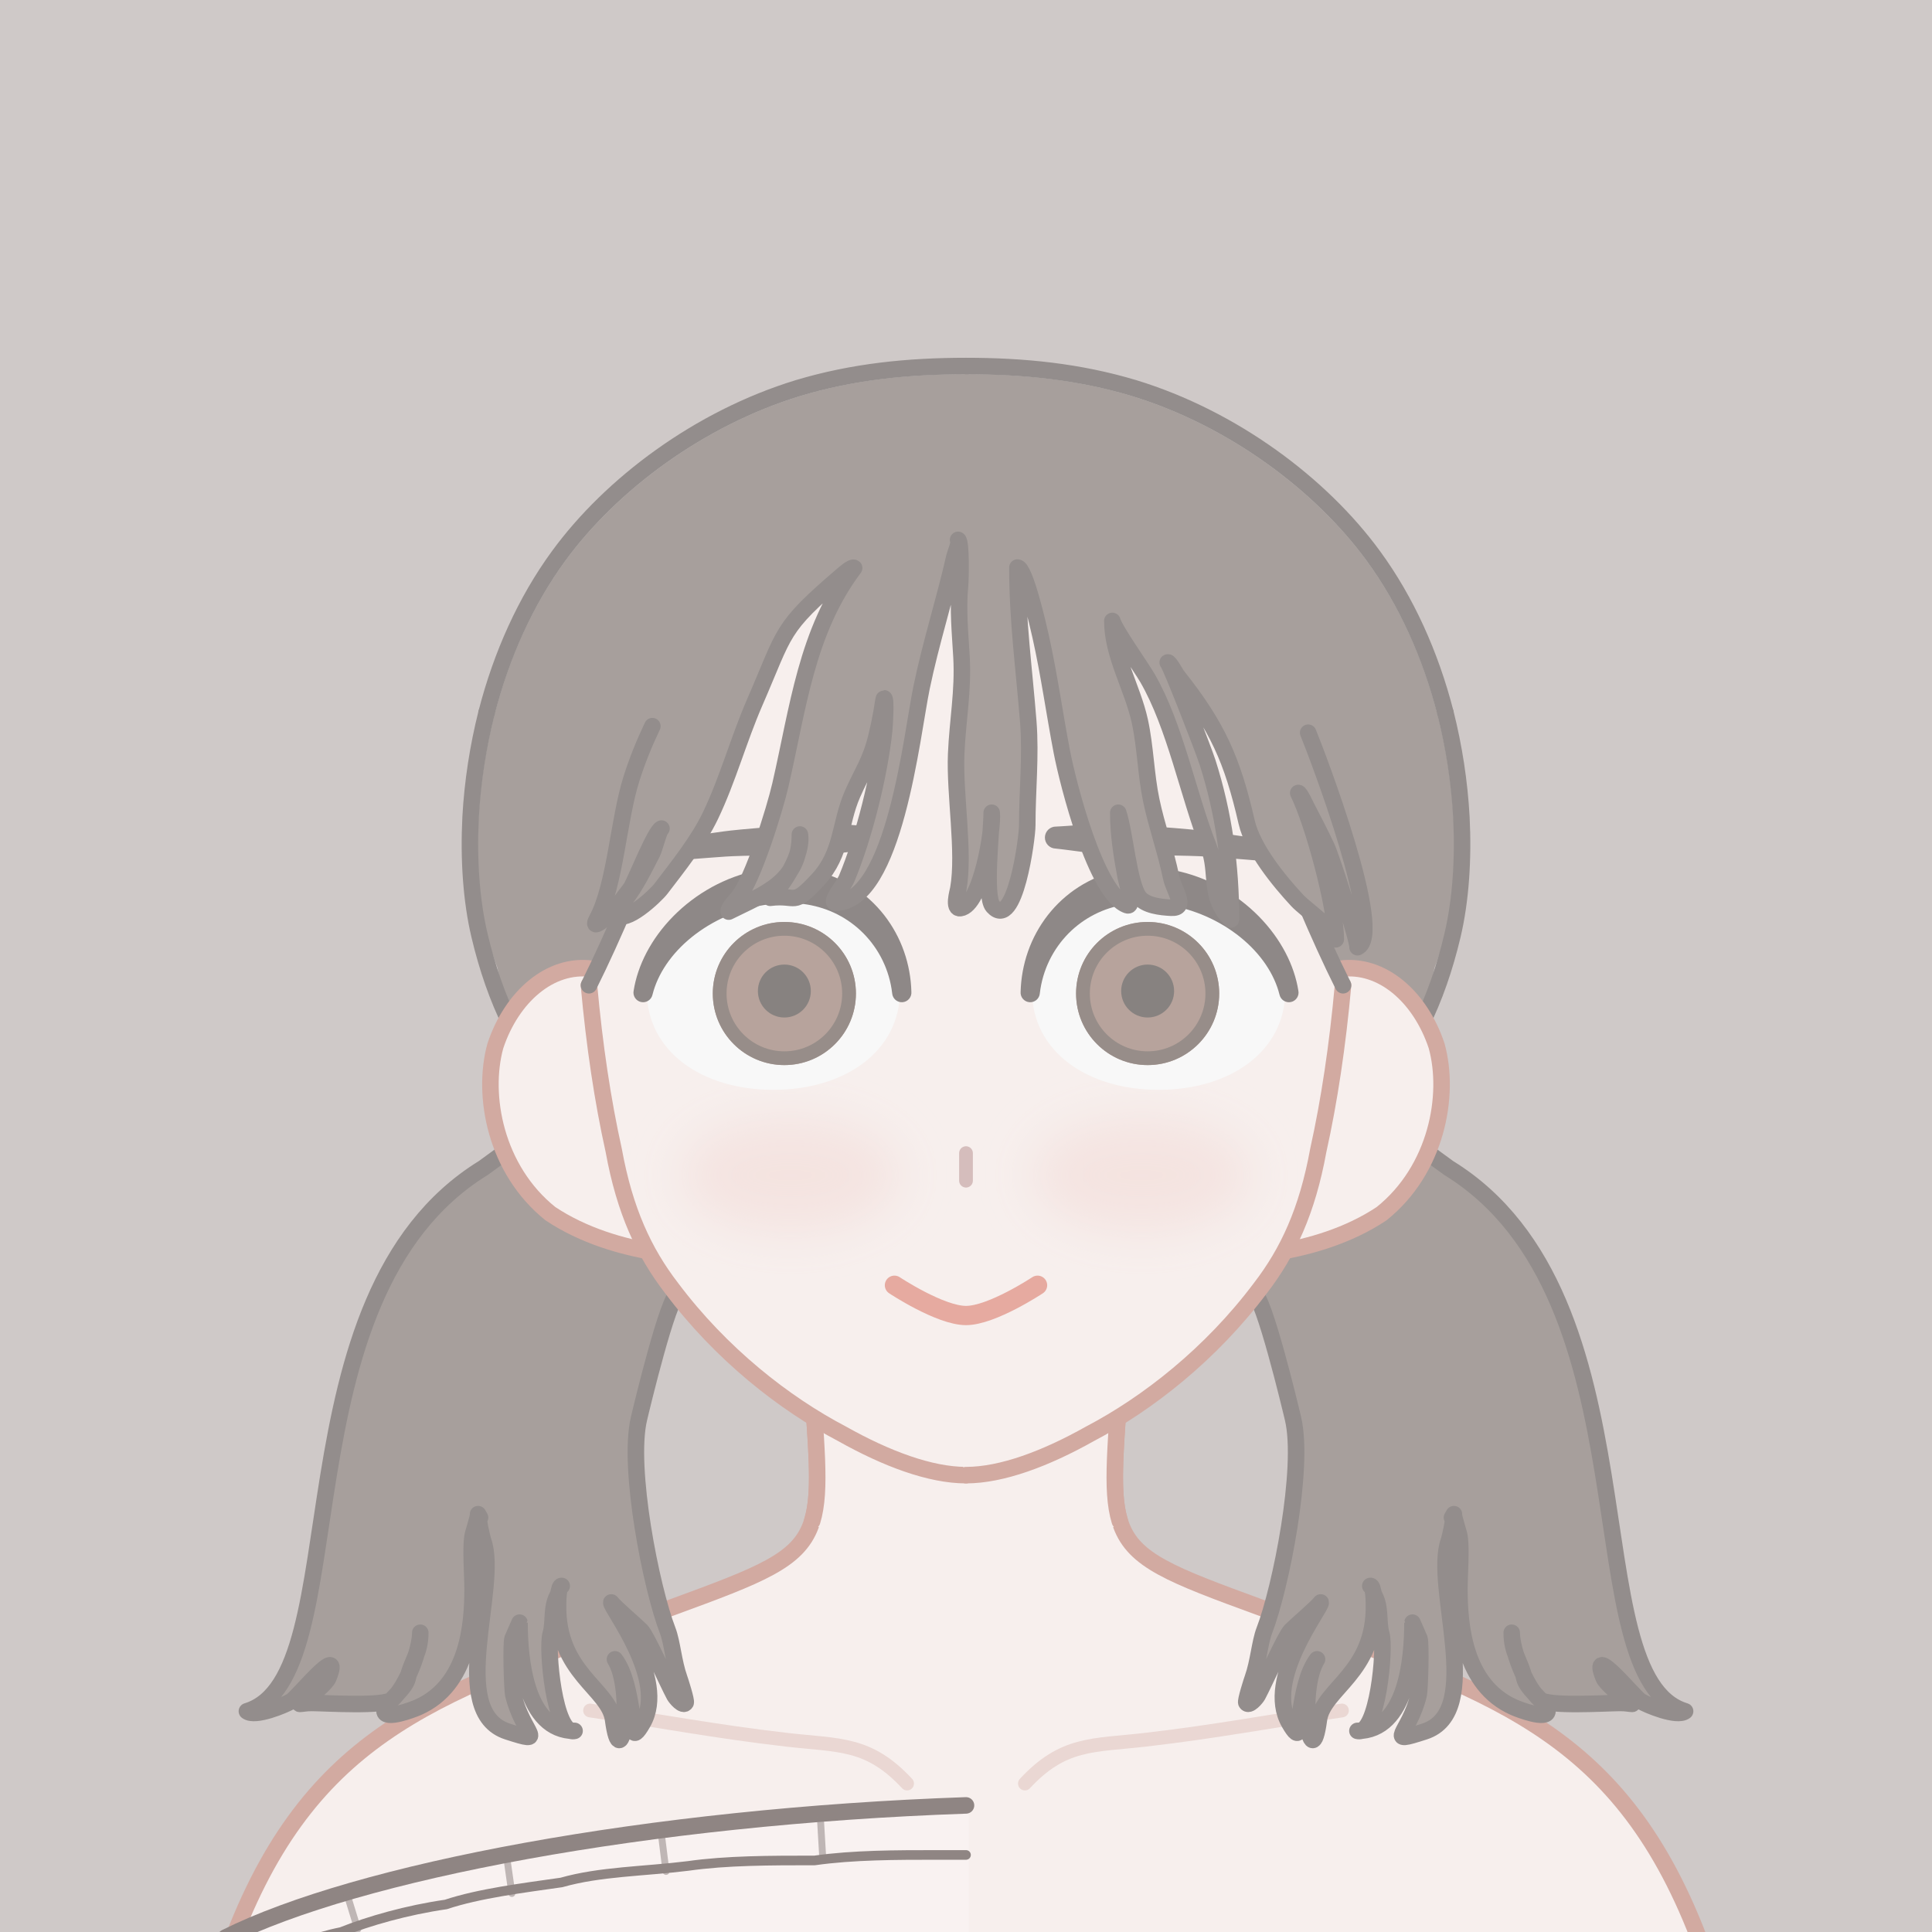
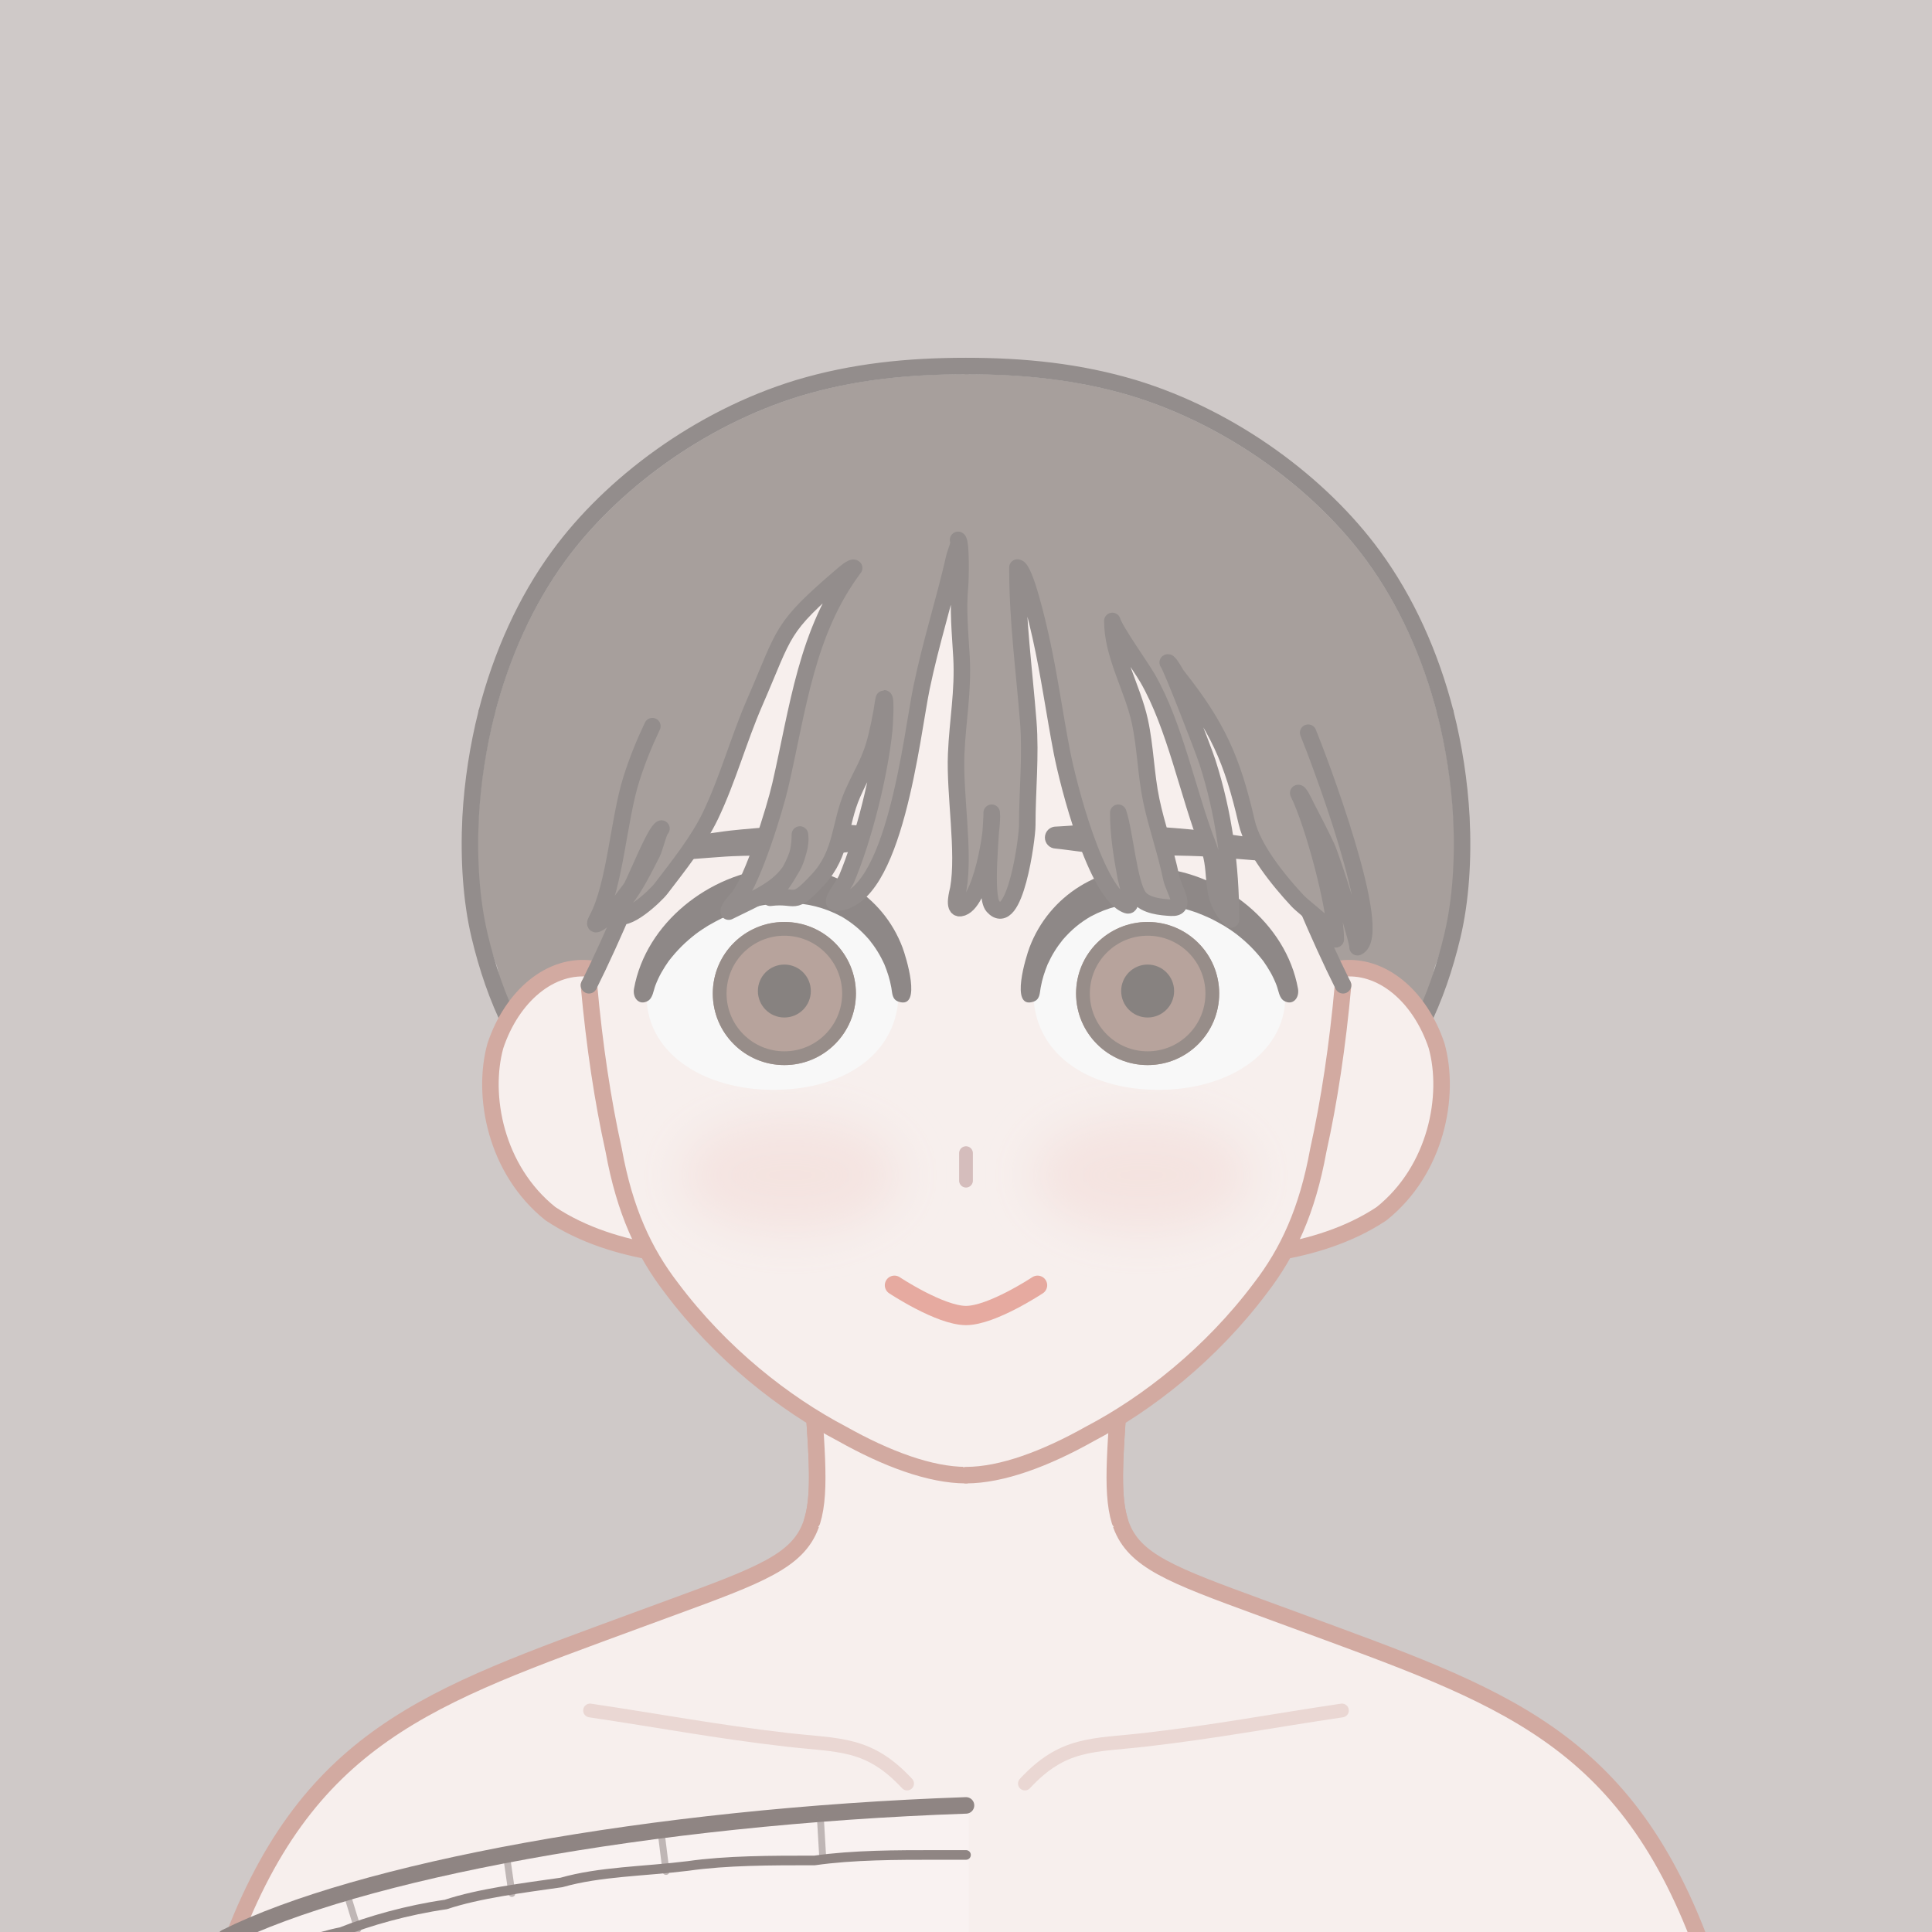
<svg xmlns="http://www.w3.org/2000/svg" width="702" height="702" viewBox="0 0 702 702">
  <g id="_ref">
    <g opacity="0.5">
      <defs>
        <clipPath id="makeup-blush-clip-path-31">
          <path d="M215.154 389.2 L359.154 389.2 L359.154 464.8 L215.154 464.8 Z" />
        </clipPath>
        <filter id="makeup-blush-filter-11" filterUnits="userSpaceOnUse" x="218.154" y="377" width="138" height="100" color-interpolation-filters="sRGB">
          <feGaussianBlur in="SourceGraphic" stdDeviation="9" color-interpolation-filters="linearRGB" />
        </filter>
        <clipPath id="cg-eye1">
-           <path d="M242 360 C242 338 262 326 288 326 C314 326 334 338 334 360 C334 382 314 396 288 396 C262 396 242 382 242 360 Z" fill="#ffffff" />
+           <path d="M242 360 C243.178 339.672 274.345 322.672 291.667 322.167 C315.335 321.476 333.5 338.667 333.5 360.667 C333.5 382.667 314 396 288 396 C262 396 240.727 381.963 242 360 Z" fill="#ffffff" />
        </clipPath>
      </defs>
      <rect width="702" height="702" fill="#ada19f" />
      <g data-layer="body">
        <g>
          <g>
            <path d="M295.671 489.536 C295.86 492.716 296.144 496.116 296.464 499.642 C297.826 514.657 301.926 539.769 294.878 553.441 C290.261 562.398 280.92 569.129 263.403 576.878 C201.389 604.31 121.546 617.454 90.97 686.317 C84.138 701.704 75.573 709.986 91.684 710.505 C172.929 713.121 257.936 710.936 339.784 711.863 C343.856 711.909 347.928 711.955 352 712 L352 490 C333.295 490 314.238 489.776 295.671 489.536 Z" fill="#fdeeea" />
            <path d="M82.239 710.936 C110.769 630.434 156.416 616.431 231.1 588.839 C305.46 561.366 299.091 568.122 294.374 492.286 C294.334 491.649 294.298 491.019 294.267 490.397" fill="none" stroke="#b46352" stroke-width="6" stroke-linecap="round" stroke-linejoin="round" />
            <path d="M214.397 621.514 C239.223 625.184 260.265 629.212 285.965 632.16 C304.952 634.337 315.621 632.997 329.595 648.055" fill="none" stroke="#b46352" stroke-width="5" stroke-linecap="round" opacity="0.35" />
          </g>
        </g>
        <g transform="translate(702 0) scale(-1 1)">
          <g>
            <path d="M295.671 489.536 C295.86 492.716 296.144 496.116 296.464 499.642 C297.826 514.657 301.926 539.769 294.878 553.441 C290.261 562.398 280.92 569.129 263.403 576.878 C201.389 604.31 121.546 617.454 90.97 686.317 C84.138 701.704 75.573 709.986 91.684 710.505 C172.929 713.121 257.936 710.936 339.784 711.863 C343.856 711.909 347.928 711.955 352 712 L352 490 C333.295 490 314.238 489.776 295.671 489.536 Z" fill="#fdeeea" />
            <path d="M82.239 710.936 C110.769 630.434 156.416 616.431 231.1 588.839 C305.46 561.366 299.091 568.122 294.374 492.286 C294.334 491.649 294.298 491.019 294.267 490.397" fill="none" stroke="#b46352" stroke-width="6" stroke-linecap="round" stroke-linejoin="round" />
            <path d="M214.397 621.514 C239.223 625.184 260.265 629.212 285.965 632.16 C304.952 634.337 315.621 632.997 329.595 648.055" fill="none" stroke="#b46352" stroke-width="5" stroke-linecap="round" opacity="0.35" />
          </g>
        </g>
      </g>
      <g data-layer="skinNeck">
        <g>
          <g>
            <path d="M296.464 499.642 C296.144 496.116 295.86 492.716 295.671 489.536 C314.238 489.776 333.295 490 352 490 L352 562.636 L351.354 562.564 L345.706 561.869 C333.876 560.36 321.926 558.6 310.081 557.018 C306.575 556.55 293.84 555.879 295.498 552.147 C301.677 538.233 297.784 514.195 296.464 499.642 Z" fill="#fdeeea" />
            <path d="M295.107 552.726 C298.619 541.358 296.351 524.081 294.374 492.286" fill="none" stroke="#b46352" stroke-width="6" stroke-linecap="round" stroke-linejoin="round" />
          </g>
        </g>
        <g transform="translate(702 0) scale(-1 1)">
          <g>
            <path d="M296.464 499.642 C296.144 496.116 295.86 492.716 295.671 489.536 C314.238 489.776 333.295 490 352 490 L352 562.636 L351.354 562.564 L345.706 561.869 C333.876 560.36 321.926 558.6 310.081 557.018 C306.575 556.55 293.84 555.879 295.498 552.147 C301.677 538.233 297.784 514.195 296.464 499.642 Z" fill="#fdeeea" />
            <path d="M295.107 552.726 C298.619 541.358 296.351 524.081 294.374 492.286" fill="none" stroke="#b46352" stroke-width="6" stroke-linecap="round" stroke-linejoin="round" />
          </g>
        </g>
      </g>
-       <g data-layer="hairMid">
-         <g>
-           <g>
-             <path d="M246.346 470.051 C252.058 457.884 251.33 448.199 243.07 434.669 C238.956 426.719 237.325 420.839 228.711 415.289 C206.623 401.069 195.92 409.499 175.625 424.389 C99.328 471.409 130.552 609.403 89.711 621.793 C92.696 624.063 103.403 619.583 105.822 618.153 C108.255 616.713 124.757 596.133 119.336 609.653 C118.582 611.533 113.631 615.683 111.427 617.133 C106.635 620.283 109.057 618.723 113.403 618.773 C118.927 618.823 139.489 620.153 142.388 617.583 C147.818 612.773 152.711 599.273 152.711 593.263 C152.711 600.773 149.385 603.763 148.149 609.773 C147.304 613.873 139.593 619.023 139.706 621.733 C139.843 625.043 149.803 621.283 151.883 620.363 C170.299 612.233 171.711 589.693 171.711 577.413 C171.711 572.163 170.979 563.063 171.67 558.353 C171.876 556.953 173.9 551.093 173.711 550.173 C173.96 550.589 174.197 551.005 174.421 551.422 L174.11 550.922 C173.439 551.258 175.192 558.829 175.579 559.922 C181.477 576.576 162.297 622.015 184.409 629.153 C199.261 633.947 190.038 630.137 186.546 615.971 C186.03 613.875 185.61 597.159 186.226 595.409 C186.446 594.785 188.796 589.666 188.777 589.589 C188.777 602.195 190.785 628.922 208.777 628.922 C201.455 630.753 198.534 598.933 200.068 593.773 C201.338 589.499 200.169 584.271 202.538 579.84 C203.243 578.52 203.238 576.081 204.11 576.256 C202.849 576.003 202.797 581.895 202.777 582.922 C202.285 607.842 221.252 613.552 222.777 624.922 C225.695 646.676 230.392 614.04 223.444 602.922 C227.157 607.873 228.466 615.721 229.444 621.589 C230.324 626.871 228.975 634.026 233.57 626.033 C242.692 610.164 221.67 584.015 222.11 582.256 C223.525 584.142 230.728 590.225 232.983 592.471 C235.024 594.505 242.514 611.398 245.016 616.038 C245.475 616.889 248.24 620.248 249.146 618.672 C249.502 618.052 247.263 611.007 246.804 609.719 C244.719 603.857 244.271 596.797 242.595 592.453 C236.61 576.947 227.965 533.366 232.163 515.515 C233.177 511.198 242.851 470.916 246.346 470.051 Z" fill="#5d4e48" stroke="#352a27" stroke-width="6" stroke-linecap="round" stroke-linejoin="round" />
-           </g>
-         </g>
-         <g transform="translate(702 0) scale(-1 1)">
-           <g>
-             <path d="M246.346 470.051 C252.058 457.884 251.33 448.199 243.07 434.669 C238.956 426.719 237.325 420.839 228.711 415.289 C206.623 401.069 195.92 409.499 175.625 424.389 C99.328 471.409 130.552 609.403 89.711 621.793 C92.696 624.063 103.403 619.583 105.822 618.153 C108.255 616.713 124.757 596.133 119.336 609.653 C118.582 611.533 113.631 615.683 111.427 617.133 C106.635 620.283 109.057 618.723 113.403 618.773 C118.927 618.823 139.489 620.153 142.388 617.583 C147.818 612.773 152.711 599.273 152.711 593.263 C152.711 600.773 149.385 603.763 148.149 609.773 C147.304 613.873 139.593 619.023 139.706 621.733 C139.843 625.043 149.803 621.283 151.883 620.363 C170.299 612.233 171.711 589.693 171.711 577.413 C171.711 572.163 170.979 563.063 171.67 558.353 C171.876 556.953 173.9 551.093 173.711 550.173 C173.96 550.589 174.197 551.005 174.421 551.422 L174.11 550.922 C173.439 551.258 175.192 558.829 175.579 559.922 C181.477 576.576 162.297 622.015 184.409 629.153 C199.261 633.947 190.038 630.137 186.546 615.971 C186.03 613.875 185.61 597.159 186.226 595.409 C186.446 594.785 188.796 589.666 188.777 589.589 C188.777 602.195 190.785 628.922 208.777 628.922 C201.455 630.753 198.534 598.933 200.068 593.773 C201.338 589.499 200.169 584.271 202.538 579.84 C203.243 578.52 203.238 576.081 204.11 576.256 C202.849 576.003 202.797 581.895 202.777 582.922 C202.285 607.842 221.252 613.552 222.777 624.922 C225.695 646.676 230.392 614.04 223.444 602.922 C227.157 607.873 228.466 615.721 229.444 621.589 C230.324 626.871 228.975 634.026 233.57 626.033 C242.692 610.164 221.67 584.015 222.11 582.256 C223.525 584.142 230.728 590.225 232.983 592.471 C235.024 594.505 242.514 611.398 245.016 616.038 C245.475 616.889 248.24 620.248 249.146 618.672 C249.502 618.052 247.263 611.007 246.804 609.719 C244.719 603.857 244.271 596.797 242.595 592.453 C236.61 576.947 227.965 533.366 232.163 515.515 C233.177 511.198 242.851 470.916 246.346 470.051 Z" fill="#5d4e48" stroke="#352a27" stroke-width="6" stroke-linecap="round" stroke-linejoin="round" />
-           </g>
-         </g>
-       </g>
      <g data-layer="hairBase">
        <g>
          <g>
            <path d="M352 381.448 L352 135.951 L351.016 135.951 C330.344 135.951 310.656 137.919 290.968 143.826 C255.53 154.654 224.03 178.279 205.327 203.873 C186.623 229.467 175.795 262.936 173.826 297.39 C172.842 317.077 174.811 336.765 180.717 351.531 C182.027 358.081 184.209 364.632 187.262 370.602 C187.365 370.682 201.168 393.038 203.562 396.448 C204.832 398.257 211.612 404.019 213.517 405.842 C223.248 415.153 227.833 417.061 239.562 423.948 C253.821 432.321 287.168 441.633 303.192 437.819 C328.028 431.907 350.54 430.17 351.074 398.222 C351.102 396.519 351.452 381.949 352 381.448 Z" fill="#5d4e48" />
          </g>
          <g>
            <path d="M351 133 C330 133 310 135 290 141 C254 152 222 176 203 202 C191 218.4 182.2 238 176.8 259" fill="none" stroke="#352a27" stroke-width="6" stroke-linecap="round" stroke-linejoin="round" />
          </g>
          <g>
            <path d="M176.8 259 C173.7 271.3 171.7 284.1 171 297 C170.247 312.067 171.196 327.134 174.275 340.064 C179.731 362.97 189.199 384.12 205.639 400.625 C218.159 413.194 231.61 422.103 248.042 428.491 C248.47 428.658 248.896 428.816 249.319 428.964 C252.635 430.122 260.334 430.818 262.896 432.282" fill="none" stroke="#352a27" stroke-width="6" stroke-linecap="round" stroke-linejoin="round" />
          </g>
        </g>
        <g transform="translate(702 0) scale(-1 1)">
          <g>
            <path d="M352 381.448 L352 135.951 L351.016 135.951 C330.344 135.951 310.656 137.919 290.968 143.826 C255.53 154.654 224.03 178.279 205.327 203.873 C186.623 229.467 175.795 262.936 173.826 297.39 C172.842 317.077 174.811 336.765 180.717 351.531 C182.027 358.081 184.209 364.632 187.262 370.602 C187.365 370.682 201.168 393.038 203.562 396.448 C204.832 398.257 211.612 404.019 213.517 405.842 C223.248 415.153 227.833 417.061 239.562 423.948 C253.821 432.321 287.168 441.633 303.192 437.819 C328.028 431.907 350.54 430.17 351.074 398.222 C351.102 396.519 351.452 381.949 352 381.448 Z" fill="#5d4e48" />
          </g>
          <g>
            <path d="M351 133 C330 133 310 135 290 141 C254 152 222 176 203 202 C191 218.4 182.2 238 176.8 259" fill="none" stroke="#352a27" stroke-width="6" stroke-linecap="round" stroke-linejoin="round" />
          </g>
          <g>
            <path d="M176.8 259 C173.7 271.3 171.7 284.1 171 297 C170.247 312.067 171.196 327.134 174.275 340.064 C179.731 362.97 189.199 384.12 205.639 400.625 C218.159 413.194 231.61 422.103 248.042 428.491 C248.47 428.658 248.896 428.816 249.319 428.964 C252.635 430.122 260.334 430.818 262.896 432.282" fill="none" stroke="#352a27" stroke-width="6" stroke-linecap="round" stroke-linejoin="round" />
          </g>
        </g>
      </g>
      <g data-layer="ear">
        <g>
          <g>
            <path d="M215 352 C200 350 186 362 180 380 C175 398 180 425 200 441 C212 449 226 453 238 455 L225 380 Z" fill="#fdeeea" />
            <path d="M215 352 C200 350 186 362 180 380 C175 398 180 425 200 441 C212 449 226 453 238 455" fill="none" stroke="#b46352" stroke-width="6" stroke-linecap="round" stroke-linejoin="round" />
          </g>
        </g>
        <g transform="translate(702 0) scale(-1 1)">
          <g>
            <path d="M215 352 C200 350 186 362 180 380 C175 398 180 425 200 441 C212 449 226 453 238 455 L225 380 Z" fill="#fdeeea" />
            <path d="M215 352 C200 350 186 362 180 380 C175 398 180 425 200 441 C212 449 226 453 238 455" fill="none" stroke="#b46352" stroke-width="6" stroke-linecap="round" stroke-linejoin="round" />
          </g>
        </g>
      </g>
      <g data-layer="face">
        <g>
          <g>
            <path d="M352 200 L351 200 C322 200 296 208 278 228 C262 246 250 272 240 298 C232 318 223 340 214 358 C216 380 219 400 223 418 C227 440 234 455 244 468 C262 492 285 510 306 521 C322 530 338 536 351 536 L352 536 Z" fill="#fdeeea" />
            <path d="M214 358 C216 380 219 400 223 418 C227 440 234 455 244 468 C262 492 285 510 306 521 C322 530 338 536 351 536" fill="none" stroke="#b46352" stroke-width="6" stroke-linecap="round" stroke-linejoin="round" />
          </g>
        </g>
        <g transform="translate(702 0) scale(-1 1)">
          <g>
            <path d="M352 200 L351 200 C322 200 296 208 278 228 C262 246 250 272 240 298 C232 318 223 340 214 358 C216 380 219 400 223 418 C227 440 234 455 244 468 C262 492 285 510 306 521 C322 530 338 536 351 536 L352 536 Z" fill="#fdeeea" />
            <path d="M214 358 C216 380 219 400 223 418 C227 440 234 455 244 468 C262 492 285 510 306 521 C322 530 338 536 351 536" fill="none" stroke="#b46352" stroke-width="6" stroke-linecap="round" stroke-linejoin="round" />
          </g>
        </g>
      </g>
      <g data-layer="makeup">
        <g>
          <g>
            <g clip-path="url(#makeup-blush-clip-path-31)">
              <g filter="url(#makeup-blush-filter-11)">
                <ellipse cx="287.154" cy="427" rx="40" ry="21" fill="#f3bfb8" opacity="0.5" />
              </g>
            </g>
          </g>
        </g>
        <g transform="translate(702 0) scale(-1 1)">
          <g>
            <g clip-path="url(#makeup-blush-clip-path-31)">
              <g filter="url(#makeup-blush-filter-11)">
                <ellipse cx="287.154" cy="427" rx="40" ry="21" fill="#f3bfb8" opacity="0.5" />
              </g>
            </g>
          </g>
        </g>
      </g>
      <g data-layer="mouth">
        <g>
          <path d="M351 419 L351 429" fill="none" stroke="#b98a88" stroke-width="5" stroke-linecap="round" />
        </g>
        <g>
          <path d="M325 467 C325 467 341.59 478 351 478 C360.41 478 377 467 377 467" fill="none" stroke="#dc6450" stroke-width="7" stroke-linecap="round" stroke-linejoin="round" />
        </g>
      </g>
      <g data-layer="eye">
        <g transform="translate(285 361) scale(1) translate(-292 -361)">
-           <path d="M242 360 C242 338 262 326 288 326 C314 326 334 338 334 360 C334 382 314 396 288 396 C262 396 242 382 242 360 Z" fill="#ffffff" />
+           <path d="M242 360 C243.178 339.672 274.345 322.672 291.667 322.167 C315.335 321.476 333.5 338.667 333.5 360.667 C333.5 382.667 314 396 288 396 C262 396 240.727 381.963 242 360 Z" fill="#ffffff" />
          <g clip-path="url(#cg-eye1)">
            <g transform="translate(292 361) scale(0.26)">
              <g transform="translate(-110 -110) scale(1)">
                <g>
                  <circle cx="110" cy="110" r="100" fill="#7e5647" />
                  <circle cx="110" cy="106.526" r="37" fill="#1e1410" />
                </g>
              </g>
            </g>
            <circle cx="292" cy="361" r="23.5" fill="none" stroke="#3e2a22" stroke-width="5" />
          </g>
          <g>
-             <polygon points="237.252,359.897 237.551,358.24 237.883,356.76 237.941,356.513 238.406,354.792 238.803,353.526 238.951,353.061 239.578,351.317 239.962,350.368 240.28,349.584 241.058,347.862 241.344,347.294 241.925,346.127 242.867,344.408 242.928,344.314 243.885,342.708 244.617,341.579 244.985,341.016 246.164,339.343 246.569,338.814 247.417,337.698 248.568,336.29 248.745,336.08 250.15,334.489 250.84,333.764 251.624,332.938 253.169,331.426 253.251,331.357 254.778,329.959 255.664,329.208 256.451,328.542 258.188,327.176 258.338,327.071 259.976,325.871 260.978,325.193 261.816,324.627 263.713,323.445 263.884,323.351 265.648,322.334 266.723,321.768 267.619,321.299 269.636,320.333 269.832,320.251 271.687,319.443 272.839,318.994 273.747,318.642 275.844,317.917 276.12,317.835 277.977,317.271 279.259,316.935 280.089,316.72 282.225,316.252 282.674,316.172 284.386,315.867 285.904,315.658 286.538,315.572 288.676,315.367 289.401,315.327 290.829,315.25 292.642,315.226 293.004,315.221 295.029,315.28 296.147,315.36 297.018,315.423 298.974,315.649 299.642,315.754 300.899,315.956 302.839,316.351 303.092,316.412 304.736,316.824 306.239,317.271 306.592,317.373 308.418,318.001 309.548,318.446 310.23,318.713 311.993,319.495 312.749,319.869 313.708,320.347 315.391,321.276 315.82,321.534 317.035,322.277 318.624,323.341 318.745,323.424 320.158,324.467 321.316,325.4 321.654,325.667 323.091,326.923 323.903,327.696 324.47,328.235 325.79,329.602 326.297,330.172 327.055,331.028 328.256,332.499 328.49,332.806 329.392,334.018 330.352,335.425 330.465,335.582 331.471,337.186 332.122,338.33 332.409,338.828 333.281,340.508 333.67,341.338 334.08,342.214 334.808,343.949 334.992,344.434 335.468,345.715 336.057,347.505 336.088,347.599 336.571,349.304 336.901,350.668 337.014,351.126 337.388,352.973 337.543,353.928 337.688,354.817 337.915,356.668 337.962,357.21 338.072,358.537 338.153,360.357 338.146,361.044 338.006,361.715 337.737,362.346 337.35,362.913 336.861,363.394 336.286,363.769 335.65,364.026 334.976,364.153 334.29,364.146 333.618,364.006 332.987,363.737 332.42,363.35 331.94,362.861 331.564,362.286 331.308,361.65 331.18,360.976 330.952,359.311 330.741,358.141 330.667,357.75 330.321,356.221 330.125,355.498 329.911,354.712 329.435,353.212 329.326,352.918 328.903,351.751 328.295,350.262 328.289,350.247 332.186,348.915 328.346,350.404 327.667,348.922 327.122,347.855 326.963,347.551 326.209,346.222 325.793,345.553 325.404,344.931 324.546,343.673 324.313,343.364 323.644,342.461 322.641,341.211 326.581,338.437 322.758,341.37 322.695,341.298 321.707,340.166 320.806,339.215 320.678,339.088 319.611,338.057 318.914,337.435 318.503,337.07 317.368,336.138 316.918,335.8 316.202,335.257 315.002,334.422 314.826,334.316 313.769,333.636 312.455,332.862 312.429,332.847 315.575,328.126 312.628,332.973 311.255,332.235 310.187,331.716 309.949,331.605 308.63,331.03 307.86,330.729 307.304,330.513 305.949,330.043 305.483,329.903 304.56,329.62 303.179,329.254 303.067,329.233 301.785,328.941 300.369,328.674 300.36,328.676 298.901,328.459 297.886,328.344 297.468,328.298 296.013,328.186 295.393,328.162 294.522,328.124 292.996,328.113 292.886,328.117 291.308,328.156 290.115,328.224 289.625,328.251 287.955,328.397 287.555,328.445 286.26,328.598 284.767,328.824 284.542,328.856 282.84,329.164 282.225,329.296 281.147,329.526 279.48,329.94 279.412,329.953 277.697,330.432 276.975,330.658 276,330.962 274.294,331.56 274.289,331.557 272.589,332.208 271.847,332.519 270.917,332.909 269.253,333.675 269.166,333.715 266.483,328.557 269.341,333.62 267.607,334.487 266.89,334.872 265.995,335.352 264.409,336.278 264.333,336.322 261.3,331.723 264.49,336.215 262.858,337.24 262.157,337.711 261.347,338.255 259.821,339.363 259.808,339.373 256.523,335.37 259.946,339.255 258.454,340.418 257.716,341.032 257.083,341.559 255.762,342.739 255.685,342.806 254.501,343.949 253.647,344.833 253.301,345.188 252.159,346.459 251.834,346.845 251.082,347.752 250.048,349.104 250.03,349.127 246.472,346.733 250.12,348.988 249.134,350.389 248.514,351.347 248.254,351.743 247.457,353.088 247.132,353.691 246.724,354.451 246.056,355.833 245.922,356.135 245.462,357.208 244.942,358.578 244.909,358.668 244.488,359.962 244.081,361.436 243.865,362.087 243.527,362.684 243.078,363.203 242.537,363.625 241.924,363.933 241.262,364.116 240.578,364.166 239.897,364.081 239.246,363.865 238.649,363.527 238.13,363.078 237.708,362.537 237.4,361.924 237.218,361.262 237.168,360.578" fill="#2b201d" />
+             <path d="M328.289 350.247 L328.346 350.404 C326.72 346.855 325.084 344.255 322.641 341.211 L322.758 341.37 C319.598 337.758 316.589 335.249 312.429 332.847 L312.628 332.973 C300.334 326.364 287.171 327.046 274.294 331.56 L274.289 331.557 C272.521 332.234 270.886 332.924 269.166 333.715 L269.341 333.62 C267.606 334.487 266.011 335.351 264.333 336.322 L264.49 336.215 C262.896 337.216 261.303 338.226 259.808 339.373 L259.946 339.255 C255.932 342.384 253.172 345.112 250.03 349.127 L250.12 348.988 C248.035 351.95 246.428 354.662 245.138 358.063 C244.417 359.962 244.212 362.663 242.378 363.705 C239.23 365.493 236.768 362.578 237.37 359.245 C241.705 335.218 264.857 317.36 288.406 315.393 C309.011 313.672 327.776 325.333 334.927 344.263 C336.104 347.378 342.185 366.695 333.618 364.006 C331.101 363.216 331.256 360.996 330.878 358.899 C330.309 355.745 329.477 353.208 328.289 350.247 Z" fill="#2b201d" />
          </g>
        </g>
        <g transform="translate(702 0) scale(-1 1)">
          <g transform="translate(285 361) scale(1) translate(-292 -361)">
-             <path d="M242 360 C242 338 262 326 288 326 C314 326 334 338 334 360 C334 382 314 396 288 396 C262 396 242 382 242 360 Z" fill="#ffffff" />
+             <path d="M242 360 C243.178 339.672 274.345 322.672 291.667 322.167 C315.335 321.476 333.5 338.667 333.5 360.667 C333.5 382.667 314 396 288 396 C262 396 240.727 381.963 242 360 Z" fill="#ffffff" />
            <g clip-path="url(#cg-eye1)">
              <g transform="translate(292 361) scale(0.26)">
                <g transform="translate(-110 -110) scale(1)">
                  <g>
                    <circle cx="110" cy="110" r="100" fill="#7e5647" />
                    <circle cx="110" cy="106.526" r="37" fill="#1e1410" />
                  </g>
                </g>
              </g>
              <circle cx="292" cy="361" r="23.5" fill="none" stroke="#3e2a22" stroke-width="5" />
            </g>
            <g>
-               <polygon points="237.252,359.897 237.551,358.24 237.883,356.76 237.941,356.513 238.406,354.792 238.803,353.526 238.951,353.061 239.578,351.317 239.962,350.368 240.28,349.584 241.058,347.862 241.344,347.294 241.925,346.127 242.867,344.408 242.928,344.314 243.885,342.708 244.617,341.579 244.985,341.016 246.164,339.343 246.569,338.814 247.417,337.698 248.568,336.29 248.745,336.08 250.15,334.489 250.84,333.764 251.624,332.938 253.169,331.426 253.251,331.357 254.778,329.959 255.664,329.208 256.451,328.542 258.188,327.176 258.338,327.071 259.976,325.871 260.978,325.193 261.816,324.627 263.713,323.445 263.884,323.351 265.648,322.334 266.723,321.768 267.619,321.299 269.636,320.333 269.832,320.251 271.687,319.443 272.839,318.994 273.747,318.642 275.844,317.917 276.12,317.835 277.977,317.271 279.259,316.935 280.089,316.72 282.225,316.252 282.674,316.172 284.386,315.867 285.904,315.658 286.538,315.572 288.676,315.367 289.401,315.327 290.829,315.25 292.642,315.226 293.004,315.221 295.029,315.28 296.147,315.36 297.018,315.423 298.974,315.649 299.642,315.754 300.899,315.956 302.839,316.351 303.092,316.412 304.736,316.824 306.239,317.271 306.592,317.373 308.418,318.001 309.548,318.446 310.23,318.713 311.993,319.495 312.749,319.869 313.708,320.347 315.391,321.276 315.82,321.534 317.035,322.277 318.624,323.341 318.745,323.424 320.158,324.467 321.316,325.4 321.654,325.667 323.091,326.923 323.903,327.696 324.47,328.235 325.79,329.602 326.297,330.172 327.055,331.028 328.256,332.499 328.49,332.806 329.392,334.018 330.352,335.425 330.465,335.582 331.471,337.186 332.122,338.33 332.409,338.828 333.281,340.508 333.67,341.338 334.08,342.214 334.808,343.949 334.992,344.434 335.468,345.715 336.057,347.505 336.088,347.599 336.571,349.304 336.901,350.668 337.014,351.126 337.388,352.973 337.543,353.928 337.688,354.817 337.915,356.668 337.962,357.21 338.072,358.537 338.153,360.357 338.146,361.044 338.006,361.715 337.737,362.346 337.35,362.913 336.861,363.394 336.286,363.769 335.65,364.026 334.976,364.153 334.29,364.146 333.618,364.006 332.987,363.737 332.42,363.35 331.94,362.861 331.564,362.286 331.308,361.65 331.18,360.976 330.952,359.311 330.741,358.141 330.667,357.75 330.321,356.221 330.125,355.498 329.911,354.712 329.435,353.212 329.326,352.918 328.903,351.751 328.295,350.262 328.289,350.247 332.186,348.915 328.346,350.404 327.667,348.922 327.122,347.855 326.963,347.551 326.209,346.222 325.793,345.553 325.404,344.931 324.546,343.673 324.313,343.364 323.644,342.461 322.641,341.211 326.581,338.437 322.758,341.37 322.695,341.298 321.707,340.166 320.806,339.215 320.678,339.088 319.611,338.057 318.914,337.435 318.503,337.07 317.368,336.138 316.918,335.8 316.202,335.257 315.002,334.422 314.826,334.316 313.769,333.636 312.455,332.862 312.429,332.847 315.575,328.126 312.628,332.973 311.255,332.235 310.187,331.716 309.949,331.605 308.63,331.03 307.86,330.729 307.304,330.513 305.949,330.043 305.483,329.903 304.56,329.62 303.179,329.254 303.067,329.233 301.785,328.941 300.369,328.674 300.36,328.676 298.901,328.459 297.886,328.344 297.468,328.298 296.013,328.186 295.393,328.162 294.522,328.124 292.996,328.113 292.886,328.117 291.308,328.156 290.115,328.224 289.625,328.251 287.955,328.397 287.555,328.445 286.26,328.598 284.767,328.824 284.542,328.856 282.84,329.164 282.225,329.296 281.147,329.526 279.48,329.94 279.412,329.953 277.697,330.432 276.975,330.658 276,330.962 274.294,331.56 274.289,331.557 272.589,332.208 271.847,332.519 270.917,332.909 269.253,333.675 269.166,333.715 266.483,328.557 269.341,333.62 267.607,334.487 266.89,334.872 265.995,335.352 264.409,336.278 264.333,336.322 261.3,331.723 264.49,336.215 262.858,337.24 262.157,337.711 261.347,338.255 259.821,339.363 259.808,339.373 256.523,335.37 259.946,339.255 258.454,340.418 257.716,341.032 257.083,341.559 255.762,342.739 255.685,342.806 254.501,343.949 253.647,344.833 253.301,345.188 252.159,346.459 251.834,346.845 251.082,347.752 250.048,349.104 250.03,349.127 246.472,346.733 250.12,348.988 249.134,350.389 248.514,351.347 248.254,351.743 247.457,353.088 247.132,353.691 246.724,354.451 246.056,355.833 245.922,356.135 245.462,357.208 244.942,358.578 244.909,358.668 244.488,359.962 244.081,361.436 243.865,362.087 243.527,362.684 243.078,363.203 242.537,363.625 241.924,363.933 241.262,364.116 240.578,364.166 239.897,364.081 239.246,363.865 238.649,363.527 238.13,363.078 237.708,362.537 237.4,361.924 237.218,361.262 237.168,360.578" fill="#2b201d" />
+               <path d="M328.289 350.247 L328.346 350.404 C326.72 346.855 325.084 344.255 322.641 341.211 L322.758 341.37 C319.598 337.758 316.589 335.249 312.429 332.847 L312.628 332.973 C300.334 326.364 287.171 327.046 274.294 331.56 L274.289 331.557 C272.521 332.234 270.886 332.924 269.166 333.715 L269.341 333.62 C267.606 334.487 266.011 335.351 264.333 336.322 L264.49 336.215 C262.896 337.216 261.303 338.226 259.808 339.373 L259.946 339.255 C255.932 342.384 253.172 345.112 250.03 349.127 L250.12 348.988 C248.035 351.95 246.428 354.662 245.138 358.063 C244.417 359.962 244.212 362.663 242.378 363.705 C239.23 365.493 236.768 362.578 237.37 359.245 C241.705 335.218 264.857 317.36 288.406 315.393 C309.011 313.672 327.776 325.333 334.927 344.263 C336.104 347.378 342.185 366.695 333.618 364.006 C331.101 363.216 331.256 360.996 330.878 358.899 C330.309 355.745 329.477 353.208 328.289 350.247 Z" fill="#2b201d" />
            </g>
          </g>
        </g>
      </g>
      <g data-layer="hairLine">
        <g>
          <g>
            <path d="M351 200 C322 200 296 208 278 228 C262 246 250 272 240 298 C232 318 223 340 214 358" fill="none" stroke="#352a27" stroke-width="6" stroke-linecap="round" stroke-linejoin="round" />
          </g>
        </g>
        <g transform="translate(702 0) scale(-1 1)">
          <g>
            <path d="M351 200 C322 200 296 208 278 228 C262 246 250 272 240 298 C232 318 223 340 214 358" fill="none" stroke="#352a27" stroke-width="6" stroke-linecap="round" stroke-linejoin="round" />
          </g>
        </g>
      </g>
      <g data-layer="brow">
        <g>
          <g transform="translate(-7 0)">
            <g>
              <g>
                <path d="M251.563 304.691 L255.184 304.191 L258.804 303.682 L262.422 303.165 L264.202 302.909 L266.052 302.647 L269.671 302.131 L269.885 302.102 L272.476 301.783 L273.478 301.681 L276.448 301.377 L277.18 301.313 L280.822 300.993 L282.158 300.878 L284.513 300.7 L288.158 300.433 L290.032 300.3 L291.841 300.188 L295.489 299.974 L299.137 299.777 L300.11 299.728 L302.817 299.614 L306.468 299.48 L307.714 299.451 L308.96 299.444 L310.208 299.458 L311.456 299.489 L312.704 299.536 L312.854 299.541 L313.976 299.599 L315.225 299.674 L316.474 299.757 L317.723 299.845 L318.973 299.935 L320.222 300.025 L321.471 300.113 L322.72 300.195 L323.969 300.27 L325.218 300.335 L326 300.389 L326.757 300.595 L327.459 300.945 L328.079 301.424 L328.594 302.016 L328.983 302.696 L329.232 303.44 L329.332 304.218 L329.277 305 L329.072 305.757 L328.722 306.459 L328.242 307.079 L327.651 307.594 L326.97 307.983 L326.227 308.232 L325.449 308.332 L324.206 308.469 L322.964 308.615 L321.721 308.77 L320.479 308.93 L319.237 309.092 L317.995 309.254 L316.753 309.414 L315.511 309.568 L314.268 309.715 L313.174 309.837 L313.048 309.852 L311.806 309.982 L310.563 310.096 L309.319 310.193 L308.075 310.27 L306.83 310.324 L303.178 310.433 L300.499 310.499 L299.554 310.524 L295.901 310.61 L292.247 310.679 L290.471 310.706 L288.629 310.744 L284.975 310.81 L282.661 310.845 L281.367 310.876 L277.713 310.959 L277.043 310.972 L274.124 311.073 L273.212 311.102 L270.782 311.231 L270.649 311.24 L267.003 311.504 L265.15 311.639 L263.368 311.774 L259.724 312.055 L256.08 312.344 L252.437 312.643 L251.653 312.652 L250.882 312.507 L250.154 312.215 L249.497 311.787 L248.937 311.239 L248.494 310.592 L248.186 309.871 L248.024 309.103 L248.015 308.319 L248.159 307.549 L248.451 306.821 L248.88 306.164 L249.428 305.603 L250.075 305.16 L250.796 304.852 Z" fill="#352a27" />
              </g>
            </g>
          </g>
        </g>
        <g transform="translate(702 0) scale(-1 1)">
          <g transform="translate(-7 0)">
            <g>
              <g>
                <path d="M251.563 304.691 L255.184 304.191 L258.804 303.682 L262.422 303.165 L264.202 302.909 L266.052 302.647 L269.671 302.131 L269.885 302.102 L272.476 301.783 L273.478 301.681 L276.448 301.377 L277.18 301.313 L280.822 300.993 L282.158 300.878 L284.513 300.7 L288.158 300.433 L290.032 300.3 L291.841 300.188 L295.489 299.974 L299.137 299.777 L300.11 299.728 L302.817 299.614 L306.468 299.48 L307.714 299.451 L308.96 299.444 L310.208 299.458 L311.456 299.489 L312.704 299.536 L312.854 299.541 L313.976 299.599 L315.225 299.674 L316.474 299.757 L317.723 299.845 L318.973 299.935 L320.222 300.025 L321.471 300.113 L322.72 300.195 L323.969 300.27 L325.218 300.335 L326 300.389 L326.757 300.595 L327.459 300.945 L328.079 301.424 L328.594 302.016 L328.983 302.696 L329.232 303.44 L329.332 304.218 L329.277 305 L329.072 305.757 L328.722 306.459 L328.242 307.079 L327.651 307.594 L326.97 307.983 L326.227 308.232 L325.449 308.332 L324.206 308.469 L322.964 308.615 L321.721 308.77 L320.479 308.93 L319.237 309.092 L317.995 309.254 L316.753 309.414 L315.511 309.568 L314.268 309.715 L313.174 309.837 L313.048 309.852 L311.806 309.982 L310.563 310.096 L309.319 310.193 L308.075 310.27 L306.83 310.324 L303.178 310.433 L300.499 310.499 L299.554 310.524 L295.901 310.61 L292.247 310.679 L290.471 310.706 L288.629 310.744 L284.975 310.81 L282.661 310.845 L281.367 310.876 L277.713 310.959 L277.043 310.972 L274.124 311.073 L273.212 311.102 L270.782 311.231 L270.649 311.24 L267.003 311.504 L265.15 311.639 L263.368 311.774 L259.724 312.055 L256.08 312.344 L252.437 312.643 L251.653 312.652 L250.882 312.507 L250.154 312.215 L249.497 311.787 L248.937 311.239 L248.494 310.592 L248.186 309.871 L248.024 309.103 L248.015 308.319 L248.159 307.549 L248.451 306.821 L248.88 306.164 L249.428 305.603 L250.075 305.16 L250.796 304.852 Z" fill="#352a27" />
              </g>
            </g>
          </g>
        </g>
      </g>
      <g data-layer="hairFront">
        <g>
          <path d="M305.733 186.817 C294.238 185.54 240.866 243.136 241.784 255.077 C240.674 255.077 237.645 262.575 237.04 263.852 C234.006 270.261 231.637 276.089 229.473 282.854 C224.722 297.701 223.528 321.784 216.907 333.952 C213.407 340.387 226.108 328.123 227.076 326.931 C230.866 322.261 234.236 315.291 237.026 309.901 C237.795 308.414 239.601 301.249 240.347 301.062 C238.166 301.789 231.236 319.065 229.51 322.228 C228.435 324.198 222.587 330.215 224.114 332.172 C227.041 335.923 238.104 325.612 240.196 322.868 C246.435 314.684 253.72 305.622 258.158 296.348 C264.504 283.087 268.361 268.689 274.232 255.207 C285.615 229.07 283.667 227.563 306.559 207.951 C307.048 207.532 310.213 204.734 310.855 205.376 C293.499 228.518 289.976 257.37 283.538 285.296 C281.488 294.185 273.607 319.587 268.207 326.141 C267.544 326.945 264.43 330.199 264.777 331.241 C277.93 324.664 290.644 320.536 290.644 303.218 C291.831 310.342 284.732 321.345 279.866 326.211 C289.86 324.962 287.816 329.767 297.21 319.63 C306.148 309.986 304.963 299.465 309.748 288.529 C313.292 280.43 316.178 276.925 318.446 267.693 C319.185 264.684 319.812 261.647 320.355 258.597 C320.424 258.212 321.049 253.73 321.241 253.739 C322.041 253.778 321.459 263.522 321.267 265.378 C319.582 281.592 313.948 304.242 307.629 319.276 C306.566 321.805 301.179 328.09 303.757 328.022 C325.032 327.462 331.26 267.224 334.852 249.846 C338.256 233.382 343.222 218.146 346.833 202.12 C347.04 201.199 348.955 196.711 348.126 196.158 C349.332 196.882 349.042 210.643 348.838 212.748 C347.986 221.541 348.873 229.957 349.364 238.732 C350.059 251.146 347.934 261.835 347.429 273.987 C346.822 288.613 350.548 309.592 348.214 322.887 C348.019 323.996 346.115 330.372 348.956 329.987 C356.523 328.961 360.983 301.091 360.341 295.314 C360.341 301.626 357.532 325.715 360.781 329.339 C368.735 338.212 373.266 304.663 373.26 299.881 C373.244 287.329 374.612 274.748 373.625 262.205 C372.119 243.085 369.682 225.736 369.682 206.217 C372.447 206.217 377.315 227.653 378.113 231.217 C381.227 245.136 383.138 259.223 385.834 273.211 C388.027 284.591 398.193 324.903 409.55 328.915 C412.213 329.855 409.257 319.897 409.014 318.59 C407.58 310.88 406.327 303.174 406.327 295.314 C408.779 302.672 410.148 320.777 413.814 325.876 C416.14 329.11 421.92 329.642 425.582 329.831 C431.62 330.142 426.496 323.463 425.524 318.748 C423.574 309.293 420.279 300.128 418.333 290.862 C416.338 281.36 416.222 271.498 414.15 262.002 C411.517 249.936 404.171 238.046 404.171 225.617 C405.173 229.13 414.446 242.077 416.925 246.355 C427.031 263.799 431.618 288.458 439.142 307.65 C442.904 317.245 438.783 325.616 447.282 334.115 C447.282 314.589 444.715 295.595 438.753 276.97 C437.283 272.379 425.183 241.242 424.29 240.706 C424.807 240.319 427.309 244.95 427.741 245.494 C442.366 263.88 447.776 276.073 452.977 298.72 C455.206 308.428 464.679 320.01 471.403 327.241 C474.338 330.396 485.364 338.029 485.364 341.3 C485.364 329.474 477.065 298.835 471.712 288.129 C472.243 287.864 474.524 292.787 474.638 293.005 C477.16 297.83 479.675 302.689 481.992 307.615 C484.148 312.198 493.676 342.547 493.268 344.174 C503.573 339.594 488.121 298.181 484.828 290.231 C478.386 274.676 474.483 257.911 467.253 242.781 C465.382 238.865 451.556 218.197 449.438 218.432 C447.864 219.831 447.717 219.032 447.38 217.507 C446.158 211.982 429.112 200.262 424.29 195.439 L425.008 195.439" fill="#5d4e48" />
          <path d="M237.04 263.852 C234.006 270.261 231.637 276.089 229.473 282.854 C224.722 297.701 223.528 321.784 216.907 333.952 C213.407 340.387 226.108 328.123 227.076 326.931 C230.866 322.261 234.236 315.291 237.026 309.901 C237.795 308.414 239.601 301.249 240.347 301.062 C238.166 301.789 231.236 319.065 229.51 322.228 C228.435 324.198 222.587 330.215 224.114 332.172 C227.041 335.923 238.104 325.612 240.196 322.868 C246.435 314.684 253.72 305.622 258.158 296.348 C264.504 283.087 268.361 268.689 274.232 255.207 C285.615 229.07 283.167 228.563 306.059 208.951 C306.548 208.532 309.713 205.734 310.355 206.376 C292.999 229.518 289.976 257.37 283.538 285.296 C281.488 294.185 273.607 319.587 268.207 326.141 C267.544 326.945 264.43 330.199 264.777 331.241 C277.93 324.664 290.644 320.536 290.644 303.218 C291.831 310.342 284.732 321.345 279.866 326.211 C289.86 324.962 287.816 329.767 297.21 319.63 C306.148 309.986 304.963 299.465 309.748 288.529 C313.292 280.43 316.178 276.925 318.446 267.693 C319.185 264.684 319.812 261.647 320.355 258.597 C320.424 258.212 321.049 253.73 321.241 253.739 C322.041 253.778 321.459 263.522 321.267 265.378 C319.582 281.592 313.948 304.242 307.629 319.276 C306.566 321.805 301.179 328.09 303.757 328.022 C325.032 327.462 331.26 267.224 334.852 249.846 C338.256 233.382 343.222 218.146 346.833 202.12 C347.04 201.199 348.955 196.711 348.126 196.158 C349.332 196.882 349.042 210.643 348.838 212.748 C347.986 221.541 348.873 229.957 349.364 238.732 C350.059 251.146 347.934 261.835 347.429 273.987 C346.822 288.613 350.548 309.592 348.214 322.887 C348.019 323.996 346.115 330.372 348.956 329.987 C356.523 328.961 360.983 301.091 360.341 295.314 C360.341 301.626 357.532 325.715 360.781 329.339 C368.735 338.212 373.266 304.663 373.26 299.881 C373.244 287.329 374.612 274.748 373.625 262.205 C372.119 243.085 369.682 225.736 369.682 206.217 C372.447 206.217 377.315 227.653 378.113 231.217 C381.227 245.136 383.138 259.223 385.834 273.211 C388.027 284.591 398.193 324.903 409.55 328.915 C412.213 329.855 409.257 319.897 409.014 318.59 C407.58 310.88 406.327 303.174 406.327 295.314 C408.779 302.672 410.148 320.777 413.814 325.876 C416.14 329.11 421.92 329.642 425.582 329.831 C431.62 330.142 426.496 323.463 425.524 318.748 C423.574 309.293 420.279 300.128 418.333 290.862 C416.338 281.36 416.222 271.498 414.15 262.002 C411.517 249.936 404.171 238.046 404.171 225.617 C405.173 229.13 414.446 242.077 416.925 246.355 C427.031 263.799 431.618 288.458 439.142 307.65 C442.904 317.245 438.783 325.616 447.282 334.115 C447.282 314.589 444.715 295.595 438.753 276.97 C437.283 272.379 425.183 241.242 424.29 240.706 C424.807 240.319 427.309 244.95 427.741 245.494 C442.366 263.88 447.776 276.073 452.977 298.72 C455.206 308.428 464.679 320.01 471.403 327.241 C474.338 330.396 485.364 338.029 485.364 341.3 C485.364 329.474 477.065 298.835 471.712 288.129 C472.243 287.864 474.524 292.787 474.638 293.005 C477.16 297.83 479.675 302.689 481.992 307.615 C484.148 312.198 493.676 342.547 493.268 344.174 C503.573 339.594 478.621 274.181 475.328 266.231" fill="none" stroke="#352a27" stroke-width="6" stroke-linecap="round" stroke-linejoin="round" />
        </g>
      </g>
    </g>
  </g>
  <g id="half">
    <path d="M80 712 L82 704 C130 680 236 660 352 656 L352 712 Z" fill="#f9f2f1" />
    <path d="M82 704 C130 680 236 660 351 656" fill="none" stroke="#8f8583" stroke-width="6" stroke-linecap="round" stroke-linejoin="round" />
    <path d="M94 712 C104 708 114 704 124 702 C134 698 148 694 162 692 C174 688 190 686 204 684 C218 680 234 680 250 678 C264 676 280 676 296 676 C310 674 326 674 340 674 C345 674 349 674 351 674" fill="none" stroke="#8f8583" stroke-width="3.5" stroke-linecap="round" stroke-linejoin="round" />
    <path d="M126 688 L130 701" fill="none" stroke="#8f8583" stroke-width="2.5" stroke-linecap="round" stroke-linejoin="round" opacity=".55" />
    <path d="M184 674 L186 688" fill="none" stroke="#8f8583" stroke-width="2.5" stroke-linecap="round" stroke-linejoin="round" opacity=".55" />
    <path d="M240 664 L242 680" fill="none" stroke="#8f8583" stroke-width="2.5" stroke-linecap="round" stroke-linejoin="round" opacity=".55" />
    <path d="M298 659 L299 676" fill="none" stroke="#8f8583" stroke-width="2.5" stroke-linecap="round" stroke-linejoin="round" opacity=".55" />
  </g>
</svg>
